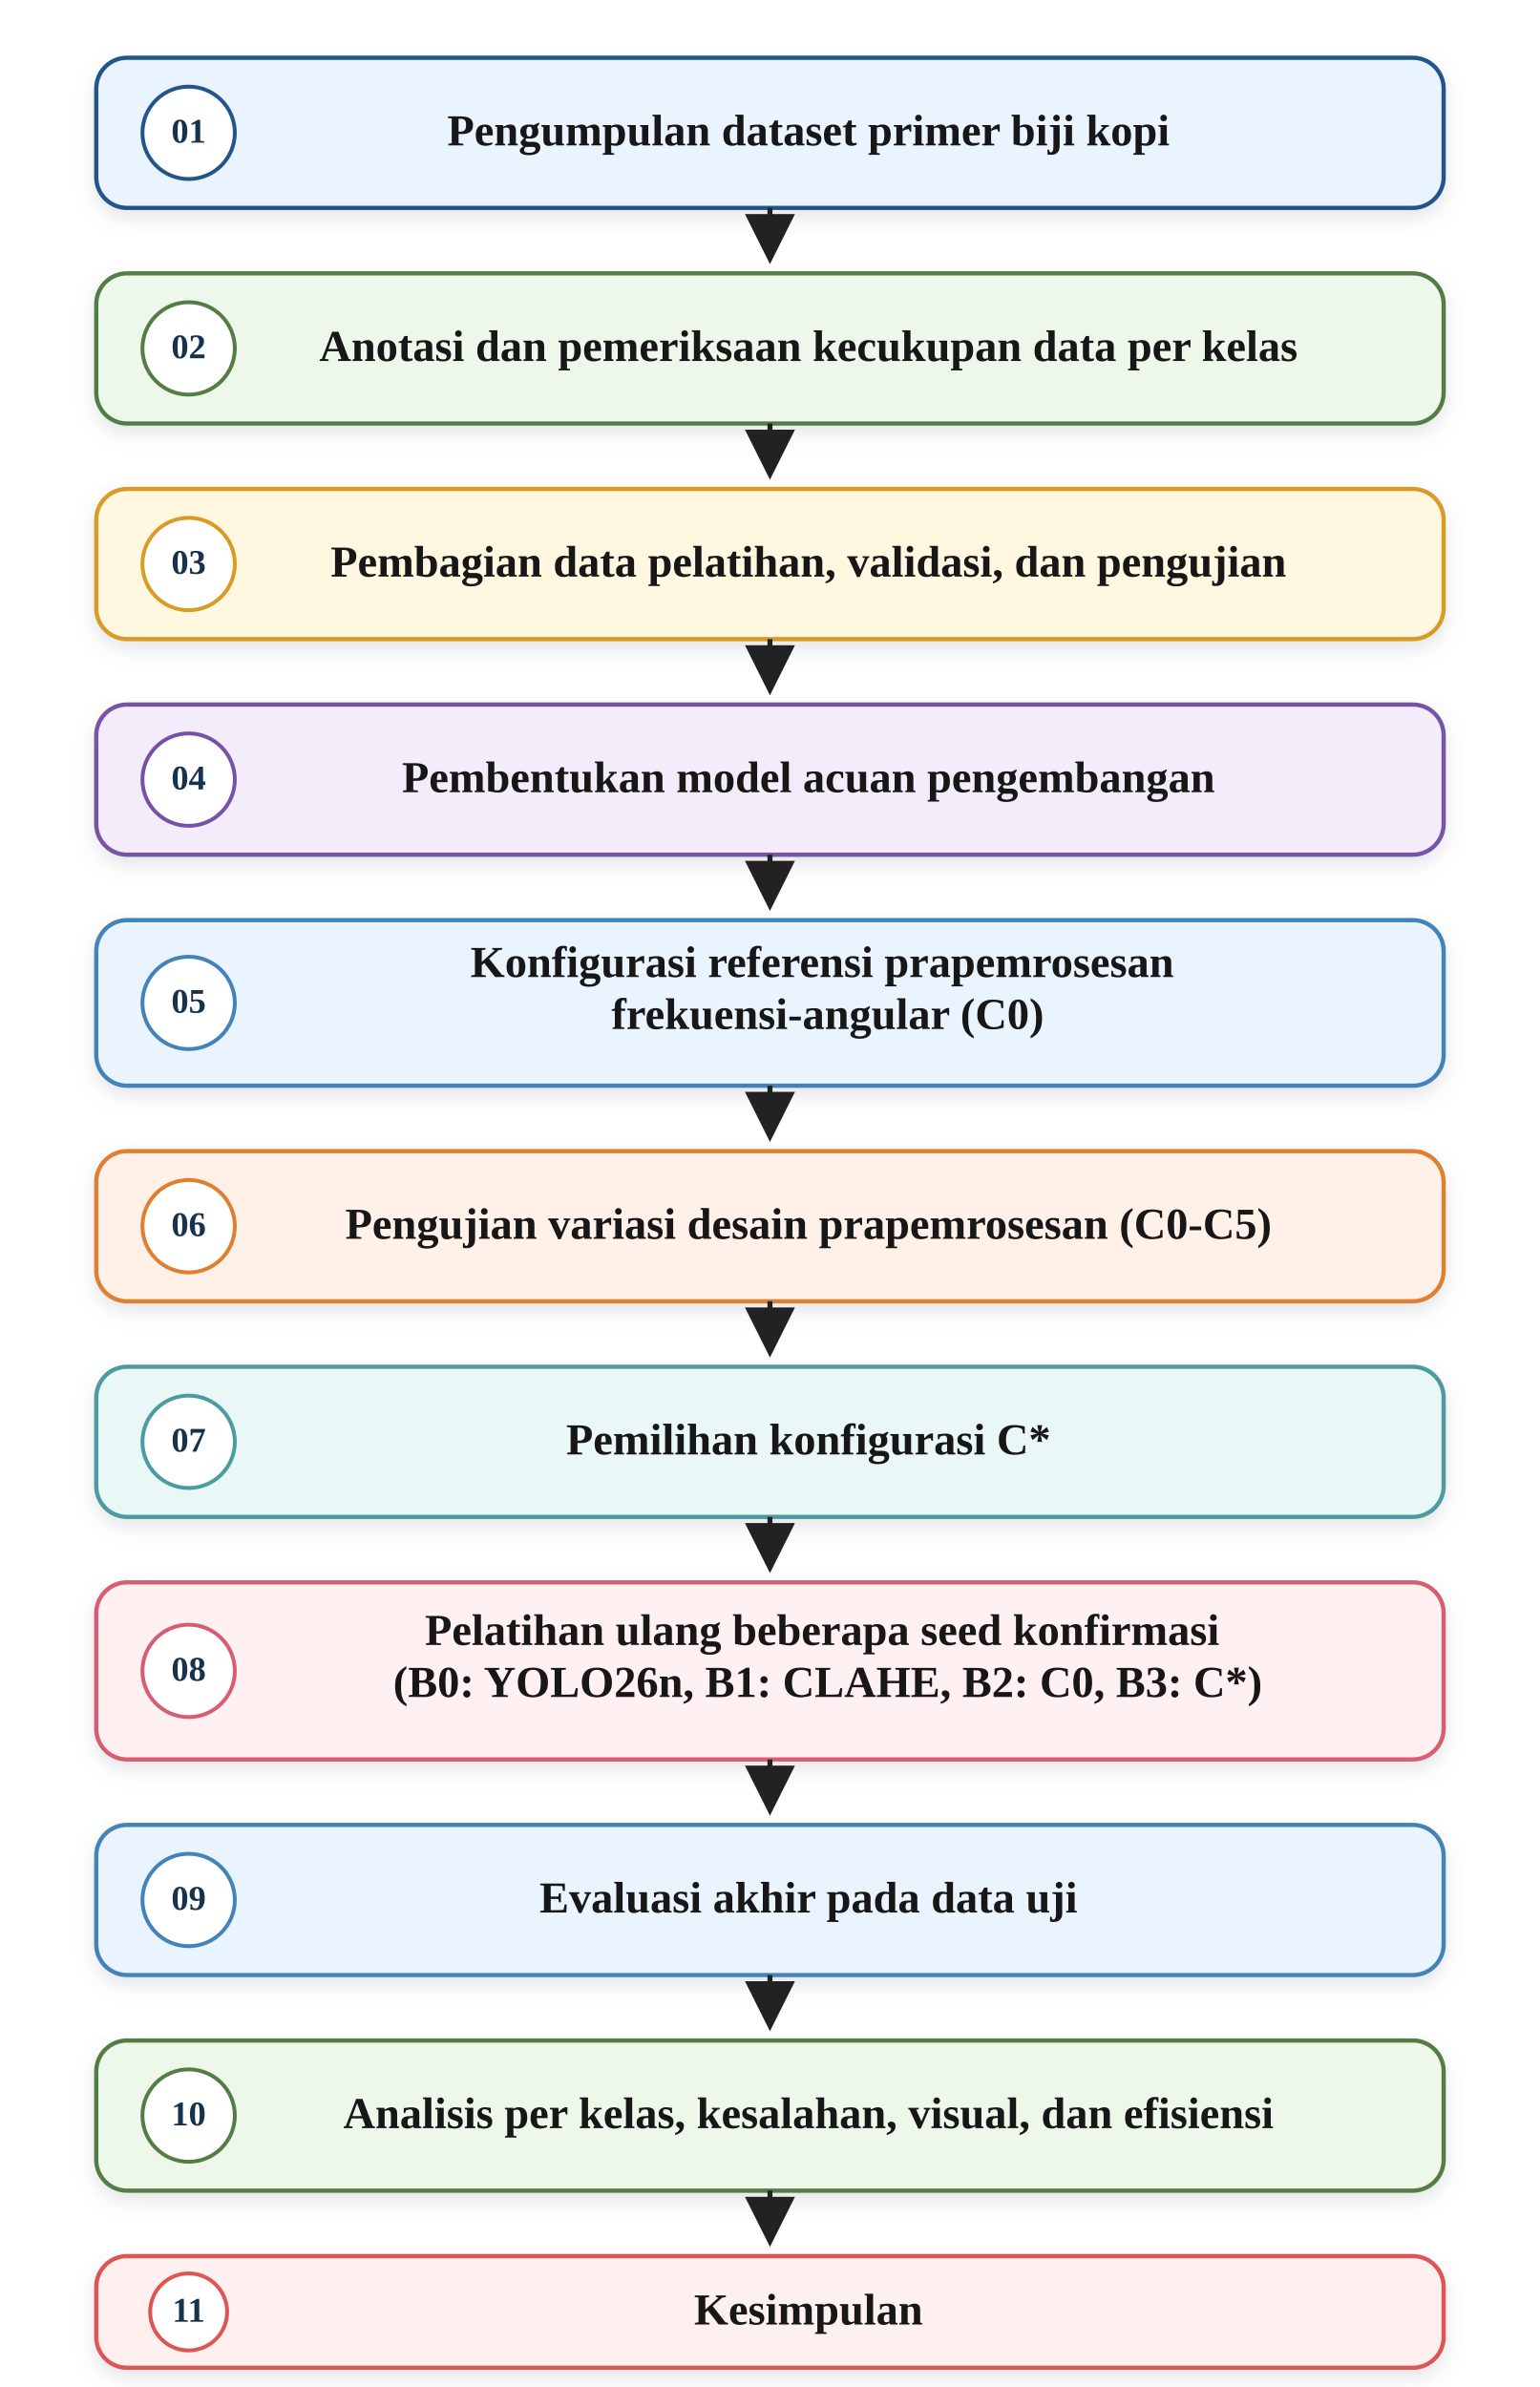
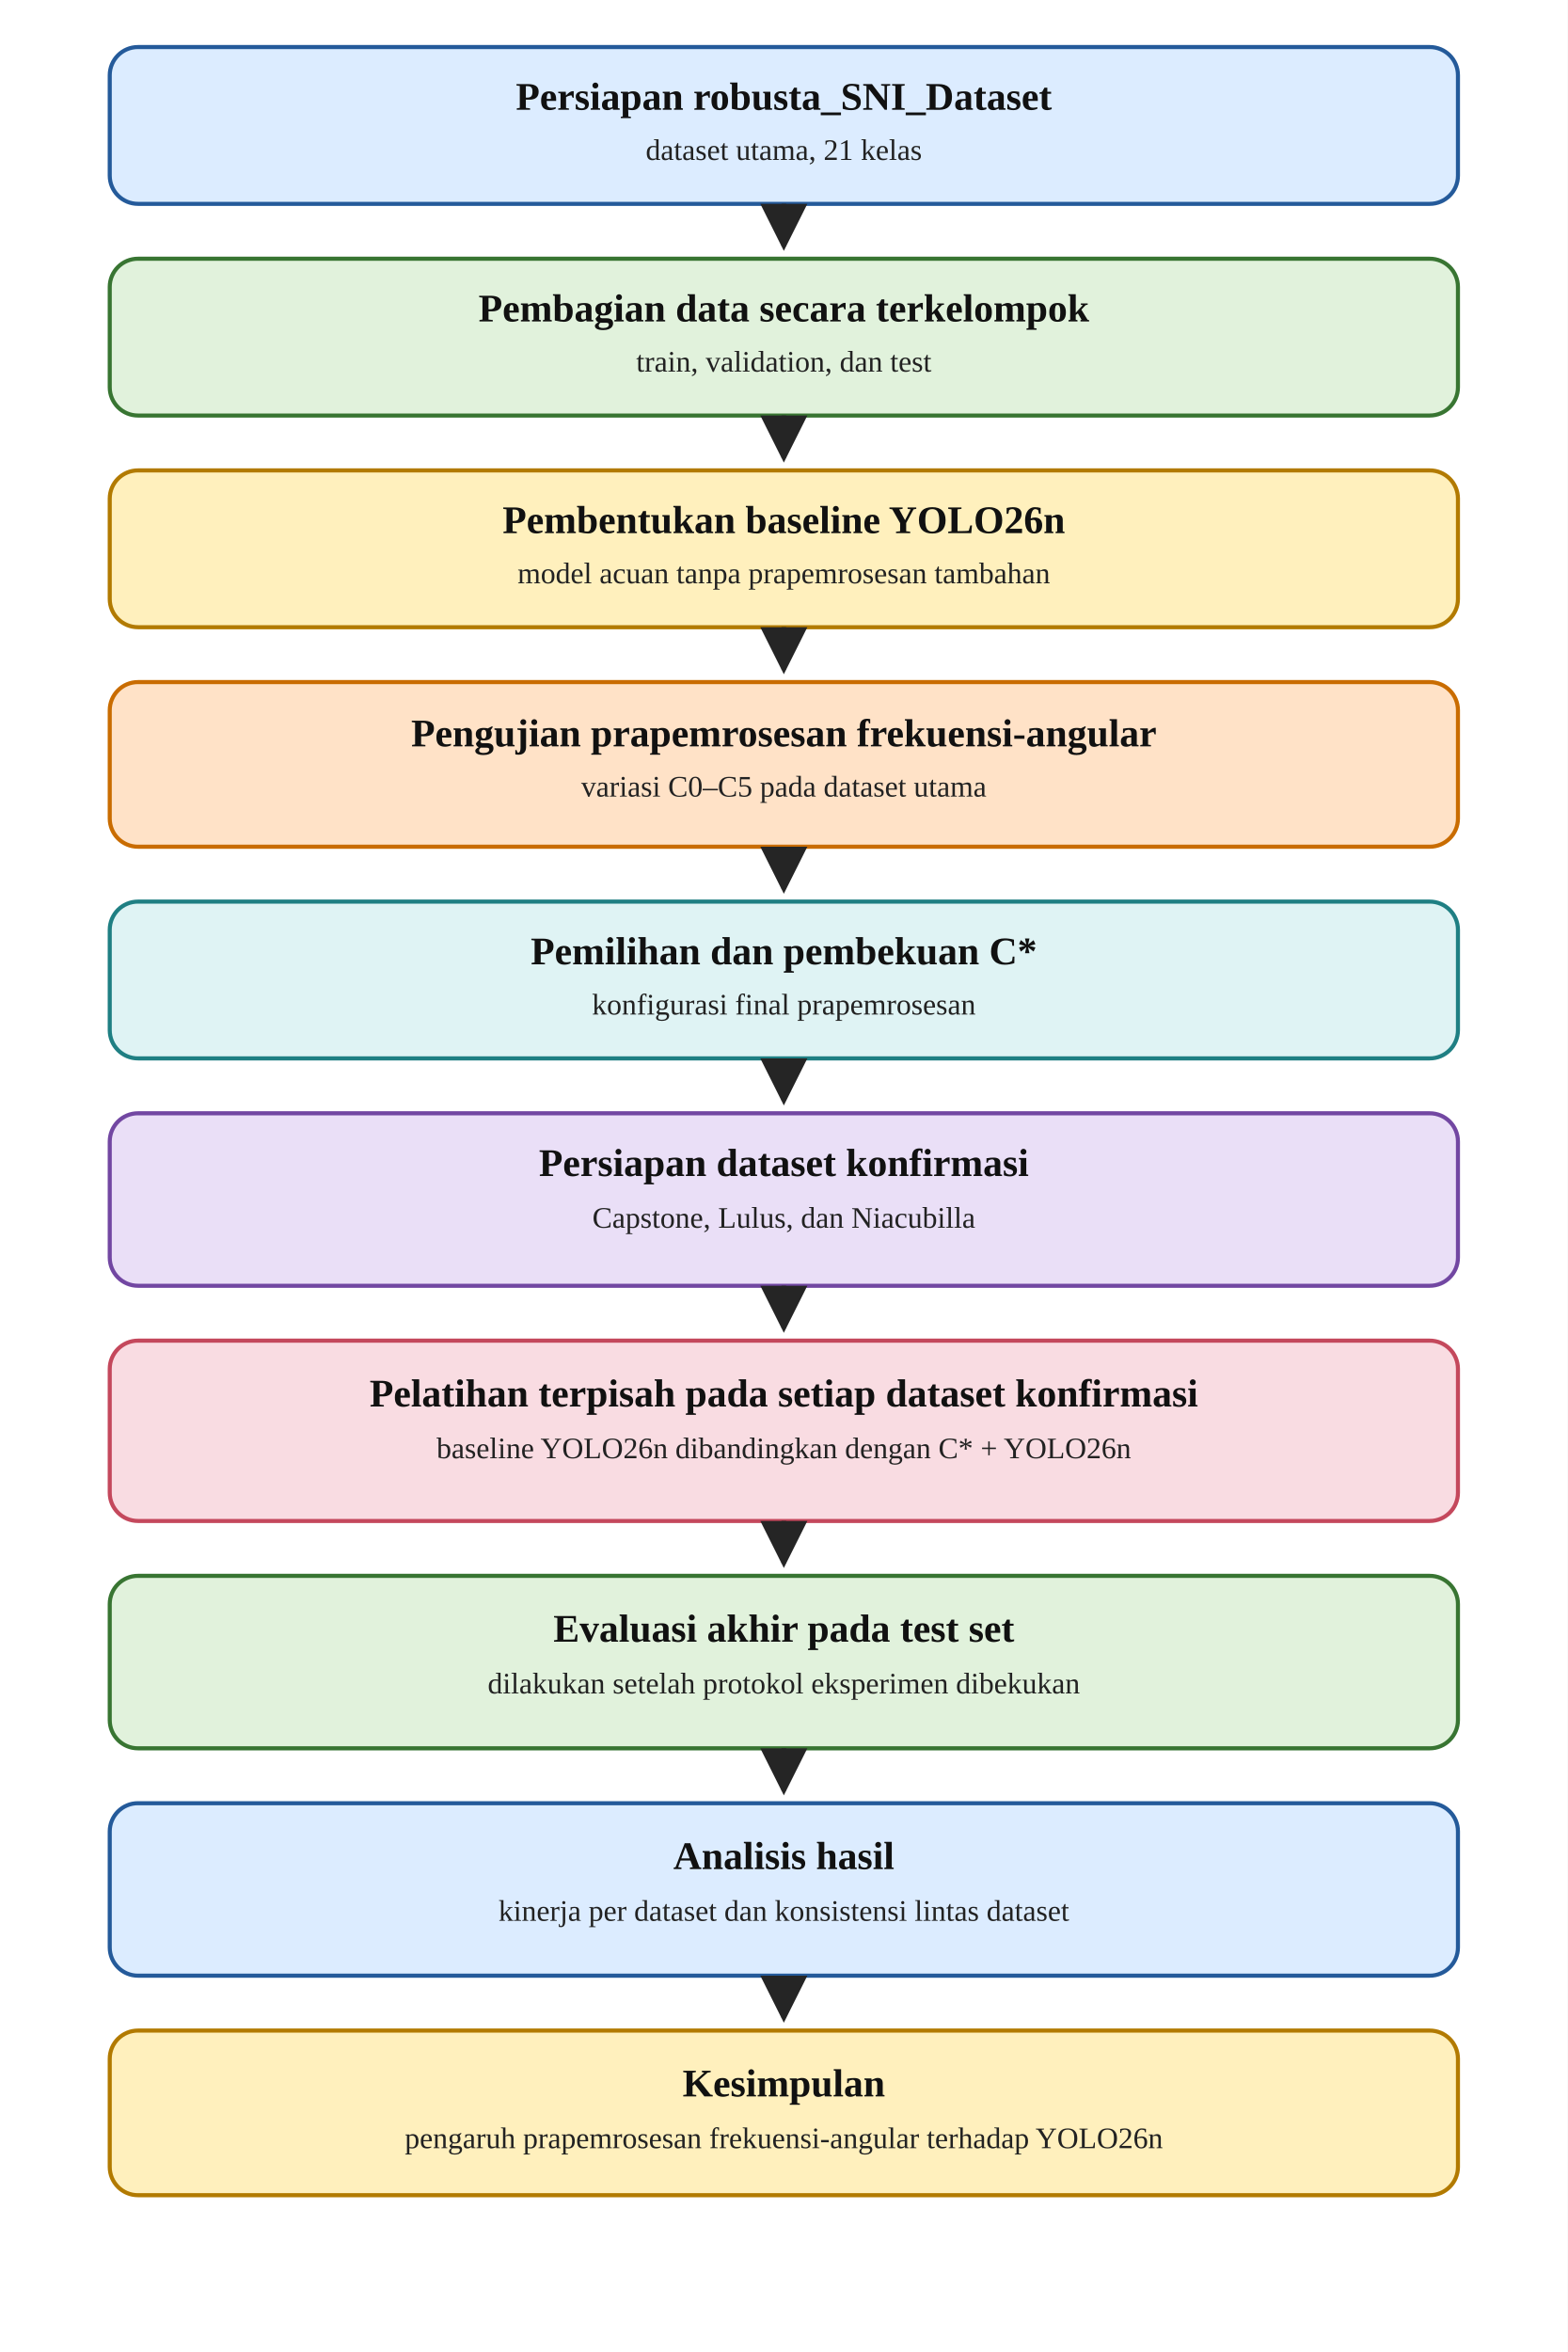
- <svg xmlns="http://www.w3.org/2000/svg" width="800" height="1240" viewBox="0 0 800 1240">
+ <svg xmlns="http://www.w3.org/2000/svg" width="1000" height="1500" viewBox="0 0 1000 1500">
  <defs>
-     <filter id="shadow" x="-10%" y="-10%" width="120%" height="130%">
-       <feDropShadow dx="0" dy="4" stdDeviation="5" flood-color="#6b7280" flood-opacity="0.18" />
-     </filter>
-     <marker id="arrow" markerWidth="10" markerHeight="10" refX="8" refY="5" orient="auto" markerUnits="strokeWidth">
-       <path d="M0,0 L10,5 L0,10 z" fill="#222" />
+     <marker id="arrow" markerWidth="10" markerHeight="10" refX="9" refY="5" orient="auto" markerUnits="strokeWidth">
+       <path d="M0,0 L10,5 L0,10 z" fill="#252525" />
    </marker>
    <style>
-       .box { stroke-width: 2.2; rx: 16; ry: 16; filter: url(#shadow); }
-       .label { font-family: 'Times New Roman', serif; font-size: 23px; font-weight: 700; fill: #171717; text-anchor: middle; dominant-baseline: middle; }
-       .step { font-family: 'Times New Roman', serif; font-size: 18px; font-weight: 700; fill: #17324d; text-anchor: middle; dominant-baseline: middle; }
-       .arrow { stroke: #222; stroke-width: 2.6; marker-end: url(#arrow); }
+       .title { font-family:'Times New Roman',serif; font-size:25px; font-weight:700; fill:#111; text-anchor:middle; }
+       .sub { font-family:'Times New Roman',serif; font-size:19px; fill:#222; text-anchor:middle; }
+       .step { stroke-width:2.6; rx:18; ry:18; }
+       .blue { fill:#dcecff; stroke:#245a9a; }
+       .green { fill:#e1f2dc; stroke:#387532; }
+       .gold { fill:#fff0bd; stroke:#b27a00; }
+       .violet { fill:#eadff7; stroke:#7247a2; }
+       .cyan { fill:#dff3f4; stroke:#1f7f83; }
+       .orange { fill:#ffe2c7; stroke:#c96c00; }
+       .rose { fill:#f9dce2; stroke:#c4485c; }
+       .arrow { stroke:#252525; stroke-width:3; fill:none; marker-end:url(#arrow); }
    </style>
  </defs>
-   <rect x="0" y="0" width="800" height="1240" fill="#ffffff" />
-   <rect class="box" x="50" y="30" width="700" height="78" fill="#eaf4ff" stroke="#24558a" />
-   <circle cx="98" cy="69" r="24" fill="#ffffff" stroke="#24558a" stroke-width="2" />
-   <text class="step" x="98" y="69">01</text>
-   <text class="label" x="420" y="69">Pengumpulan dataset primer biji kopi</text>
-   <line class="arrow" x1="400" y1="108" x2="400" y2="132" />
-   <rect class="box" x="50" y="142" width="700" height="78" fill="#edf8ea" stroke="#537d45" />
-   <circle cx="98" cy="181" r="24" fill="#ffffff" stroke="#537d45" stroke-width="2" />
-   <text class="step" x="98" y="181">02</text>
-   <text class="label" x="420" y="181">Anotasi dan pemeriksaan kecukupan data per kelas</text>
-   <line class="arrow" x1="400" y1="220" x2="400" y2="244" />
-   <rect class="box" x="50" y="254" width="700" height="78" fill="#fff7df" stroke="#d89c25" />
-   <circle cx="98" cy="293" r="24" fill="#ffffff" stroke="#d89c25" stroke-width="2" />
-   <text class="step" x="98" y="293">03</text>
-   <text class="label" x="420" y="293">Pembagian data pelatihan, validasi, dan pengujian</text>
-   <line class="arrow" x1="400" y1="332" x2="400" y2="356" />
-   <rect class="box" x="50" y="366" width="700" height="78" fill="#f3ecfb" stroke="#7552a6" />
-   <circle cx="98" cy="405" r="24" fill="#ffffff" stroke="#7552a6" stroke-width="2" />
-   <text class="step" x="98" y="405">04</text>
-   <text class="label" x="420" y="405">Pembentukan model acuan pengembangan</text>
-   <line class="arrow" x1="400" y1="444" x2="400" y2="468" />
-   <rect class="box" x="50" y="478" width="700" height="86" fill="#e9f4ff" stroke="#4383b9" />
-   <circle cx="98" cy="521" r="24" fill="#ffffff" stroke="#4383b9" stroke-width="2" />
-   <text class="step" x="98" y="521">05</text>
-   <text class="label" x="430" y="511">
-     <tspan x="430" dy="-10">Konfigurasi referensi prapemrosesan</tspan>
-     <tspan x="430" dy="27">frekuensi-angular (C0)</tspan>
-   </text>
-   <line class="arrow" x1="400" y1="564" x2="400" y2="588" />
-   <rect class="box" x="50" y="598" width="700" height="78" fill="#fff0e8" stroke="#df7f32" />
-   <circle cx="98" cy="637" r="24" fill="#ffffff" stroke="#df7f32" stroke-width="2" />
-   <text class="step" x="98" y="637">06</text>
-   <text class="label" x="420" y="637">Pengujian variasi desain prapemrosesan (C0-C5)</text>
-   <line class="arrow" x1="400" y1="676" x2="400" y2="700" />
-   <rect class="box" x="50" y="710" width="700" height="78" fill="#e9f7f7" stroke="#4c9ba0" />
-   <circle cx="98" cy="749" r="24" fill="#ffffff" stroke="#4c9ba0" stroke-width="2" />
-   <text class="step" x="98" y="749">07</text>
-   <text class="label" x="420" y="749">Pemilihan konfigurasi C*</text>
-   <line class="arrow" x1="400" y1="788" x2="400" y2="812" />
-   <rect class="box" x="50" y="822" width="700" height="92" fill="#fff0f2" stroke="#d75d70" />
-   <circle cx="98" cy="868" r="24" fill="#ffffff" stroke="#d75d70" stroke-width="2" />
-   <text class="step" x="98" y="868">08</text>
-   <text class="label" x="430" y="858">
-     <tspan x="430" dy="-10">Pelatihan ulang beberapa seed konfirmasi</tspan>
-     <tspan x="430" dy="27">(B0: YOLO26n, B1: CLAHE, B2: C0, B3: C*)</tspan>
-   </text>
-   <line class="arrow" x1="400" y1="914" x2="400" y2="938" />
-   <rect class="box" x="50" y="948" width="700" height="78" fill="#eaf4ff" stroke="#4383b9" />
-   <circle cx="98" cy="987" r="24" fill="#ffffff" stroke="#4383b9" stroke-width="2" />
-   <text class="step" x="98" y="987">09</text>
-   <text class="label" x="420" y="987">Evaluasi akhir pada data uji</text>
-   <line class="arrow" x1="400" y1="1026" x2="400" y2="1050" />
-   <rect class="box" x="50" y="1060" width="700" height="78" fill="#edf8ea" stroke="#537d45" />
-   <circle cx="98" cy="1099" r="24" fill="#ffffff" stroke="#537d45" stroke-width="2" />
-   <text class="step" x="98" y="1099">10</text>
-   <text class="label" x="420" y="1099">Analisis per kelas, kesalahan, visual, dan efisiensi</text>
-   <line class="arrow" x1="400" y1="1138" x2="400" y2="1162" />
-   <rect class="box" x="50" y="1172" width="700" height="58" fill="#fff0f0" stroke="#dd5555" />
-   <circle cx="98" cy="1201" r="20" fill="#ffffff" stroke="#dd5555" stroke-width="2" />
-   <text class="step" x="98" y="1201">11</text>
-   <text class="label" x="420" y="1201">Kesimpulan</text>
+   <rect width="1000" height="1500" fill="#ffffff" />
+   <rect class="step blue" x="70" y="30" width="860" height="100" />
+   <text class="title" x="500" y="70">Persiapan robusta_SNI_Dataset</text>
+   <text class="sub" x="500" y="102">dataset utama, 21 kelas</text>
+   <line class="arrow" x1="500" y1="130" x2="500" y2="157" />
+   <rect class="step green" x="70" y="165" width="860" height="100" />
+   <text class="title" x="500" y="205">Pembagian data secara terkelompok</text>
+   <text class="sub" x="500" y="237">train, validation, dan test</text>
+   <line class="arrow" x1="500" y1="265" x2="500" y2="292" />
+   <rect class="step gold" x="70" y="300" width="860" height="100" />
+   <text class="title" x="500" y="340">Pembentukan baseline YOLO26n</text>
+   <text class="sub" x="500" y="372">model acuan tanpa prapemrosesan tambahan</text>
+   <line class="arrow" x1="500" y1="400" x2="500" y2="427" />
+   <rect class="step orange" x="70" y="435" width="860" height="105" />
+   <text class="title" x="500" y="476">Pengujian prapemrosesan frekuensi-angular</text>
+   <text class="sub" x="500" y="508">variasi C0–C5 pada dataset utama</text>
+   <line class="arrow" x1="500" y1="540" x2="500" y2="567" />
+   <rect class="step cyan" x="70" y="575" width="860" height="100" />
+   <text class="title" x="500" y="615">Pemilihan dan pembekuan C*</text>
+   <text class="sub" x="500" y="647">konfigurasi final prapemrosesan</text>
+   <line class="arrow" x1="500" y1="675" x2="500" y2="702" />
+   <rect class="step violet" x="70" y="710" width="860" height="110" />
+   <text class="title" x="500" y="750">Persiapan dataset konfirmasi</text>
+   <text class="sub" x="500" y="783">Capstone, Lulus, dan Niacubilla</text>
+   <line class="arrow" x1="500" y1="820" x2="500" y2="847" />
+   <rect class="step rose" x="70" y="855" width="860" height="115" />
+   <text class="title" x="500" y="897">Pelatihan terpisah pada setiap dataset konfirmasi</text>
+   <text class="sub" x="500" y="930">baseline YOLO26n dibandingkan dengan C* + YOLO26n</text>
+   <line class="arrow" x1="500" y1="970" x2="500" y2="997" />
+   <rect class="step green" x="70" y="1005" width="860" height="110" />
+   <text class="title" x="500" y="1047">Evaluasi akhir pada test set</text>
+   <text class="sub" x="500" y="1080">dilakukan setelah protokol eksperimen dibekukan</text>
+   <line class="arrow" x1="500" y1="1115" x2="500" y2="1142" />
+   <rect class="step blue" x="70" y="1150" width="860" height="110" />
+   <text class="title" x="500" y="1192">Analisis hasil</text>
+   <text class="sub" x="500" y="1225">kinerja per dataset dan konsistensi lintas dataset</text>
+   <line class="arrow" x1="500" y1="1260" x2="500" y2="1287" />
+   <rect class="step gold" x="70" y="1295" width="860" height="105" />
+   <text class="title" x="500" y="1337">Kesimpulan</text>
+   <text class="sub" x="500" y="1370">pengaruh prapemrosesan frekuensi-angular terhadap YOLO26n</text>
</svg>
